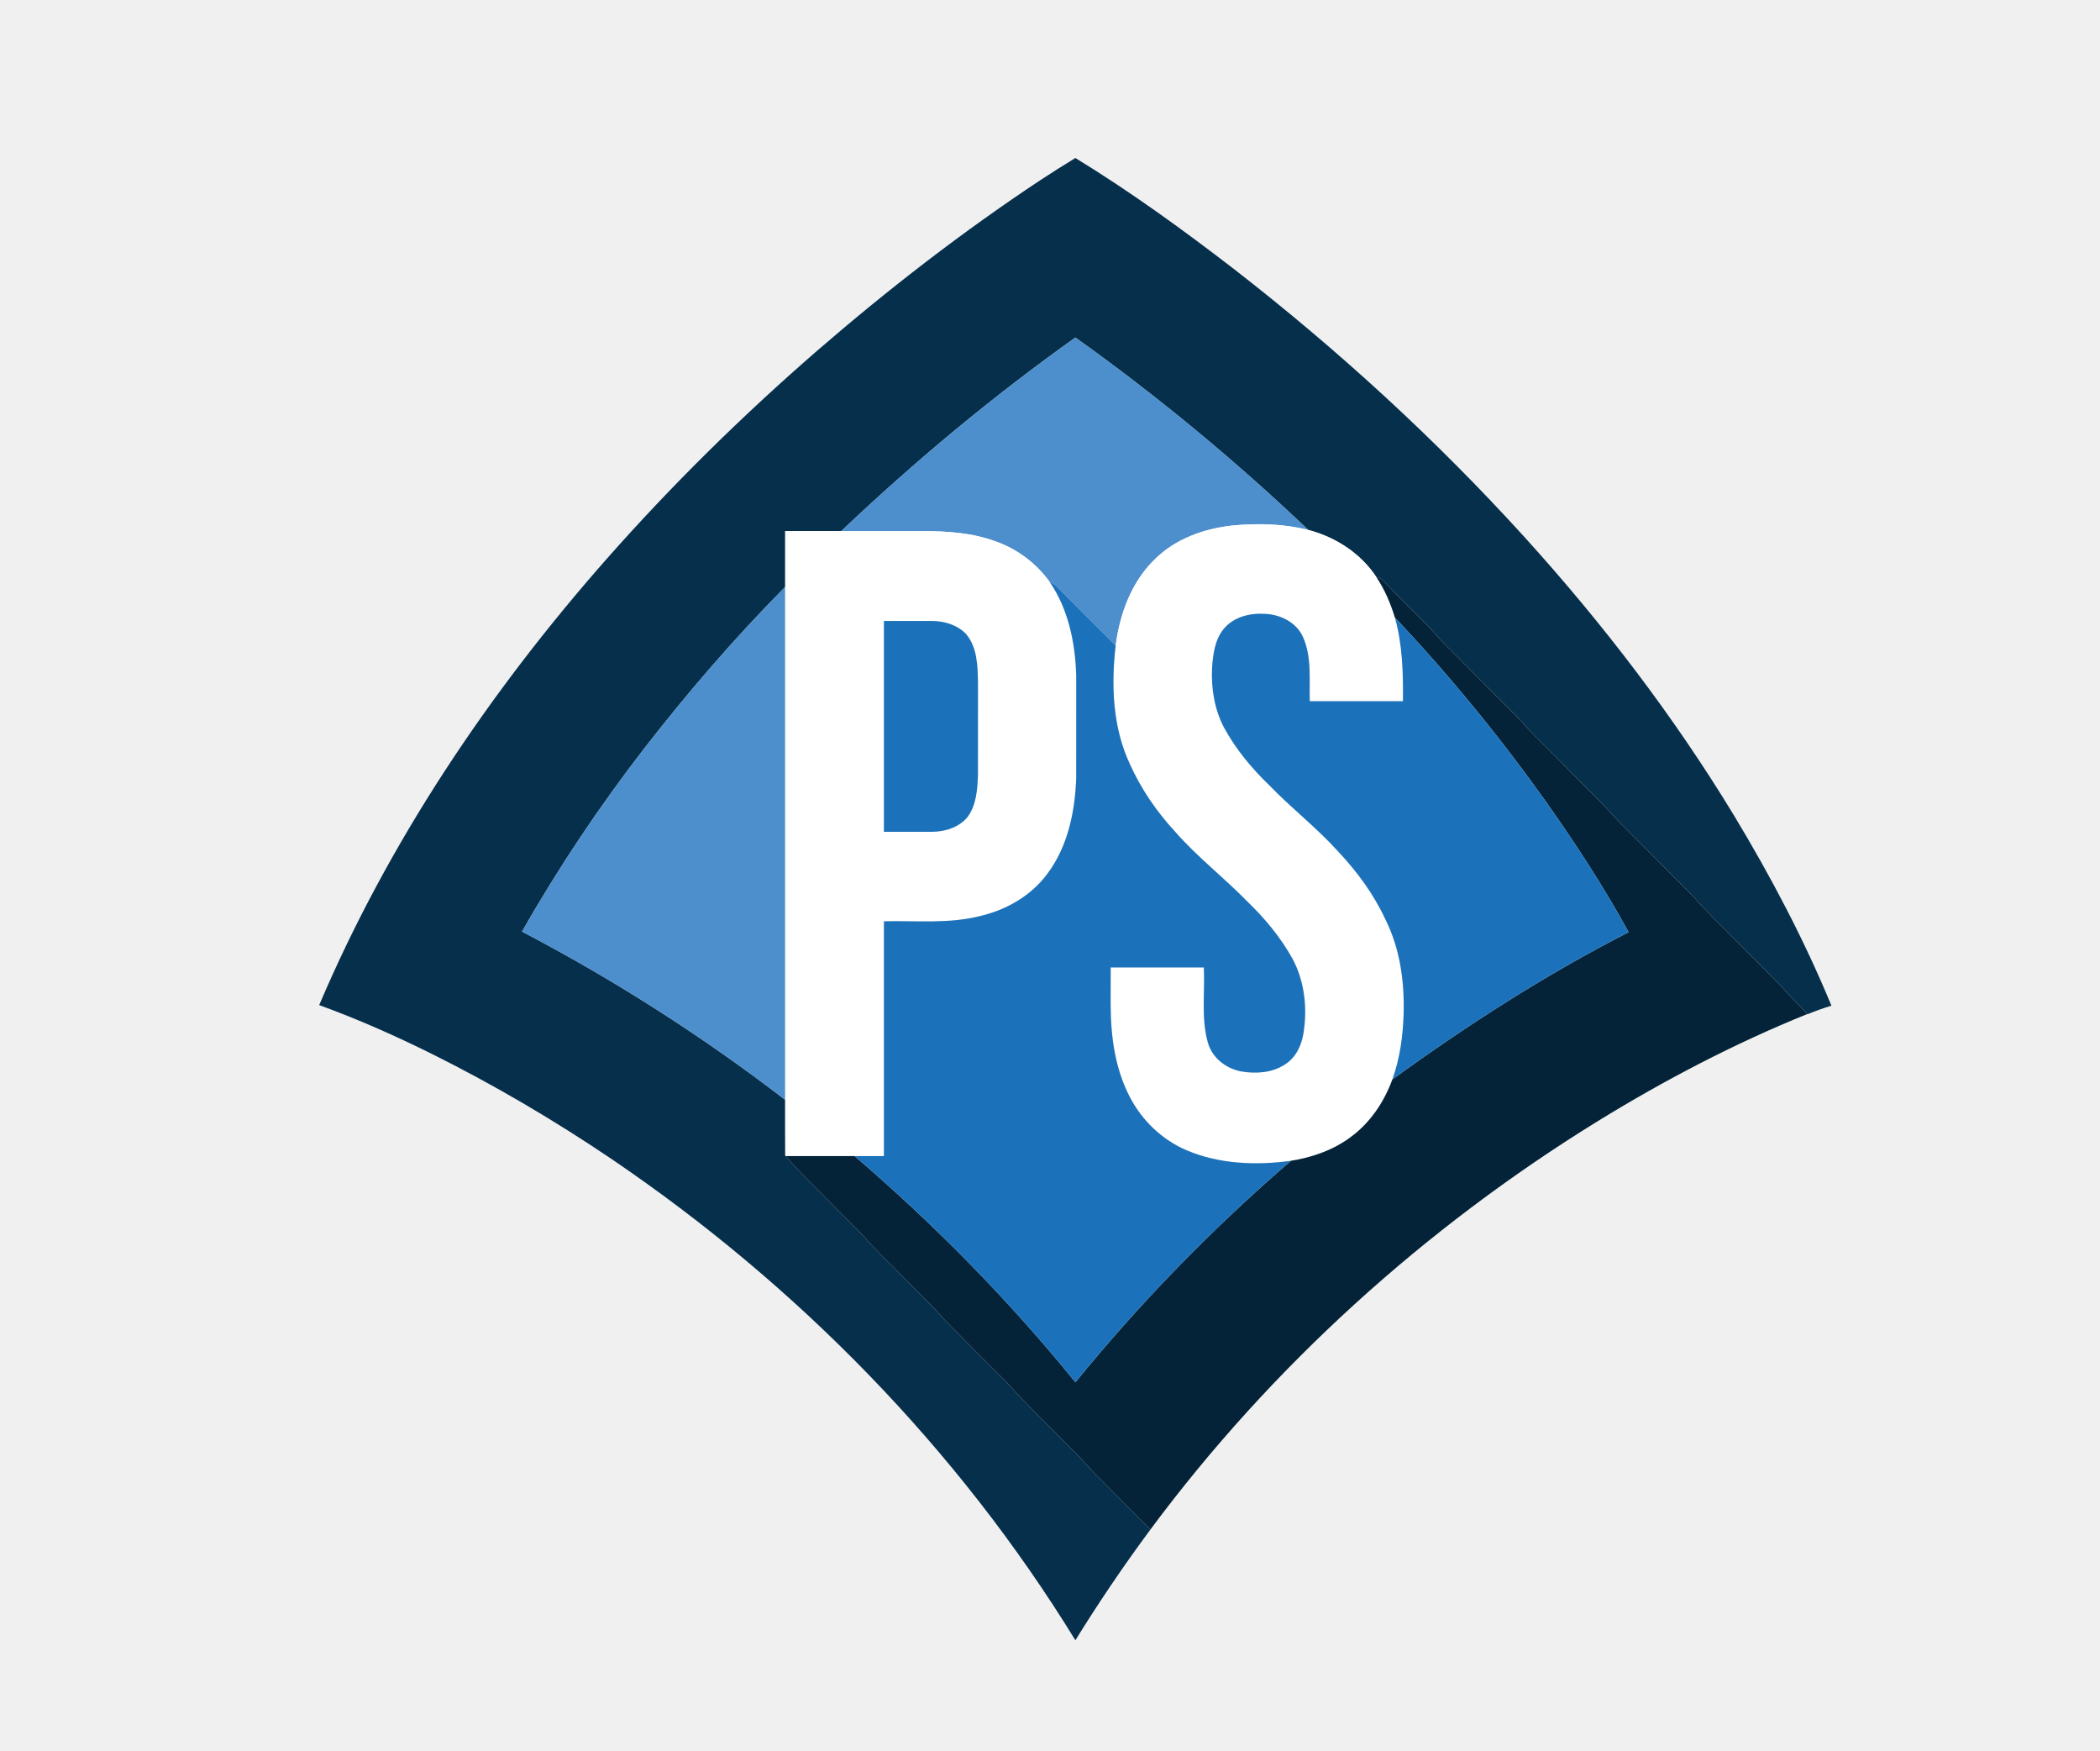
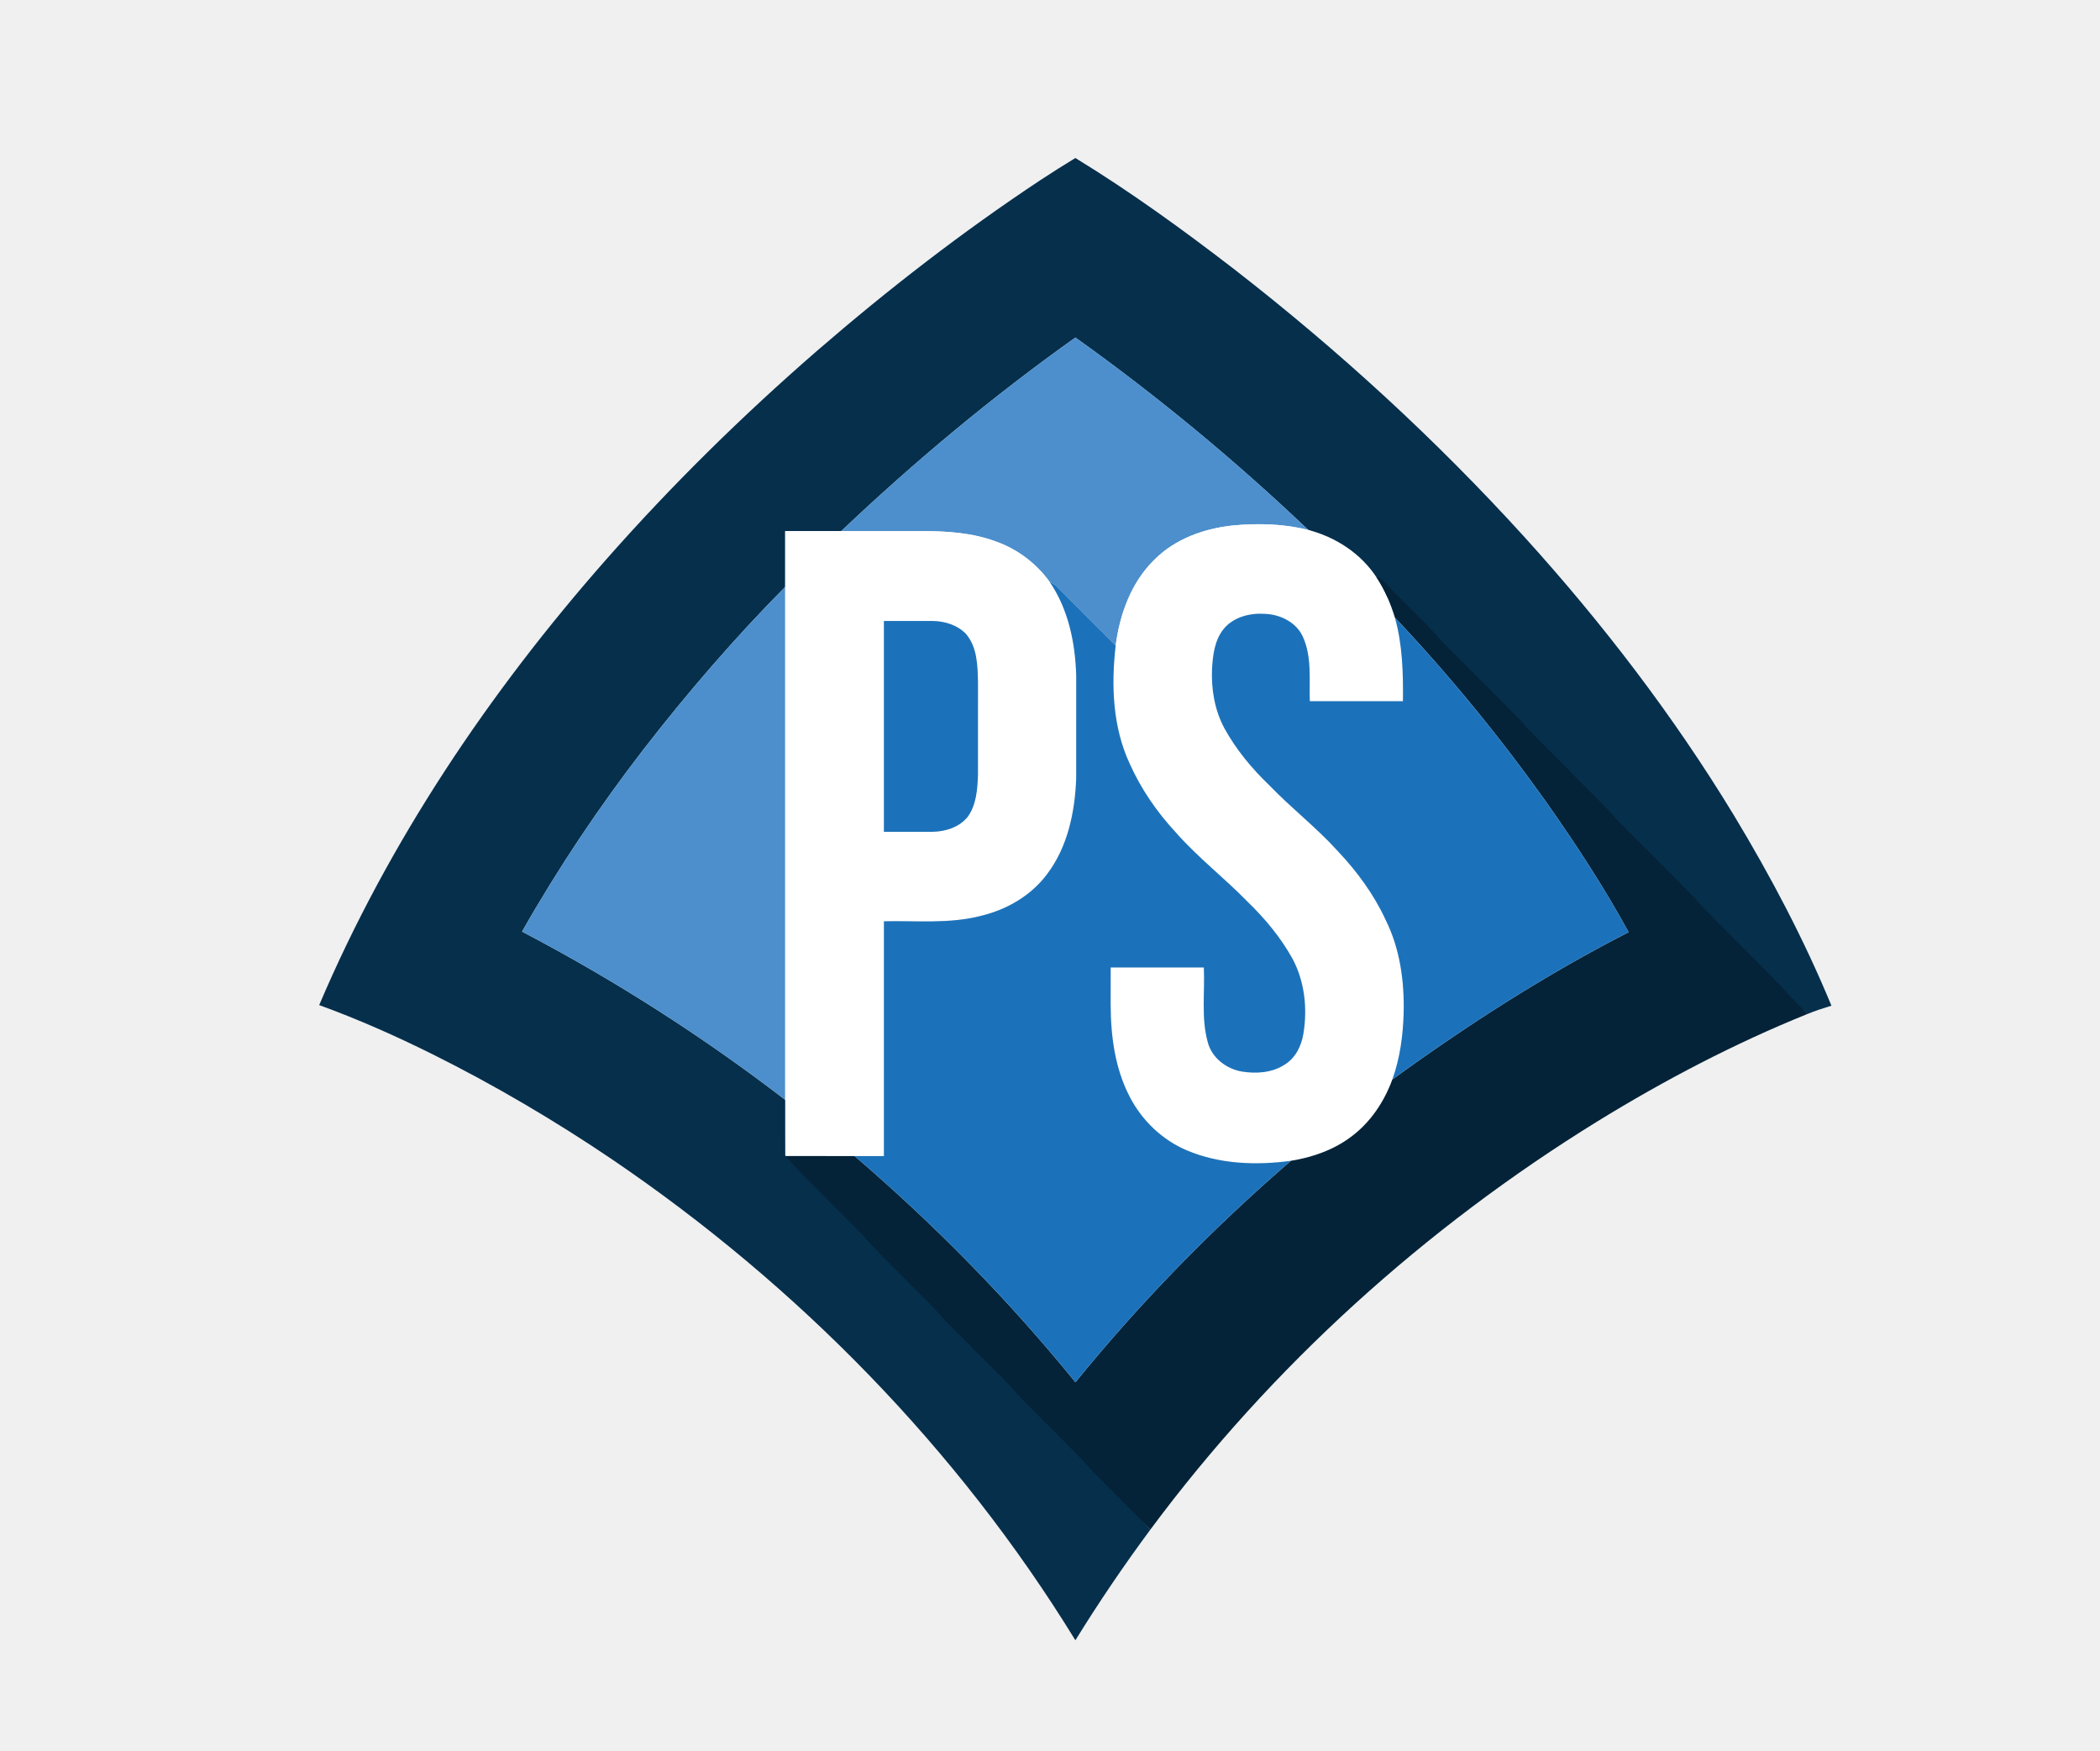
<svg xmlns="http://www.w3.org/2000/svg" version="1.1" id="svg2" xml:space="preserve" width="4000" height="3333.333" viewBox="0 0 4000 3333.333">
  <defs id="defs6">
    <clipPath clipPathUnits="userSpaceOnUse" id="clipPath18">
      <path d="M 0,2500 H 3000 V 0 H 0 Z" id="path16" />
    </clipPath>
  </defs>
  <g id="g10" transform="matrix(1.333333,0,0,-1.333333,0,3333.333)">
    <g id="g12">
      <g id="g14" clip-path="url(#clipPath18)">
        <g id="g20" transform="translate(1486.151,2242.645)">
-           <path d="m 0,0 c 16.533,10.846 33.211,21.453 50.104,31.699 78.972,-48.281 153.985,-102.704 227.269,-159.144 148.61,-115.422 287.884,-243.01 414.393,-382.333 111.39,-122.861 212.751,-255.152 298.898,-396.971 52.744,-87.322 100.544,-177.884 139.514,-272.214 -11.638,-3.551 -23.108,-7.655 -34.362,-12.286 l -0.24,0.288 c -11.135,12.982 -24.141,24.212 -34.915,37.506 -22.557,23.013 -45.425,45.737 -68.03,68.678 -19.725,20.253 -40.601,39.45 -58.958,60.974 -36.355,36.451 -72.517,73.093 -108.944,109.471 -22.628,26.013 -48.064,49.385 -71.965,74.197 -19.029,19.485 -38.706,38.346 -57.519,57.999 -12.166,14.998 -26.684,27.716 -39.93,41.658 -27.668,27.524 -54.903,55.479 -82.571,82.979 -23.924,27.956 -51.664,52.264 -76.692,79.164 -4.68,4.487 -8.855,10.774 -15.886,11.326 -22.34,34.027 -58.311,57.327 -97.377,67.502 -104.312,99.153 -215.487,191.202 -332.661,274.782 -117.942,-83.94 -229.476,-176.781 -334.484,-276.39 -26.684,-0.024 -53.368,0.024 -80.076,-0.024 0.024,-26.564 0.048,-53.104 0,-79.668 -72.229,-73.021 -139.491,-150.937 -202.385,-232.092 -63.758,-82.619 -121.973,-169.51 -173.541,-260.264 131.932,-69.061 257.864,-149.521 375.926,-240.275 0.096,-26.444 -0.12,-52.888 0.096,-79.332 l 0.744,-0.984 c 20.109,-24.14 43.409,-45.233 65.126,-67.861 15.118,-15.382 30.571,-30.404 45.569,-45.881 17.565,-20.733 37.698,-39.042 56.607,-58.503 19.917,-20.781 41.25,-40.218 59.967,-62.151 29.156,-29.299 58.167,-58.815 87.515,-87.922 29.155,-33.043 61.502,-63.111 92.169,-94.738 13.726,-12.67 25.124,-27.571 38.634,-40.457 25.029,-25.365 50.129,-50.657 75.325,-75.853 -37.914,-51.208 -73.741,-103.952 -107.192,-158.183 -167.83,273.317 -397.235,507.305 -662.37,687.158 -81.875,55.335 -167.23,105.584 -255.681,149.641 -52.815,26.276 -106.831,50.248 -162.239,70.381 99.393,233.628 242.795,446.715 410.289,636.79 93.562,106.088 194.634,205.433 301.466,298.13 C -217.335,-155.808 -111.439,-73.789 0,0" style="fill:#062f4c;fill-opacity:1;fill-rule:nonzero;stroke:none" id="path22" />
+           <path d="M 0 0 C 16.533 10.846 33.211 21.453 50.104 31.699 C 129.076 -16.582 204.089 -71.005 277.373 -127.445 C 425.983 -242.867 565.257 -370.455 691.766 -509.778 C 803.156 -632.639 904.517 -764.93 990.664 -906.749 C 1043.408 -994.071 1091.208 -1084.633 1130.178 -1178.963 C 1118.54 -1182.514 1106.692 -1186.384 1095.438 -1191.015 C 1095.438 -1191.015 768.153 -871.756 744.252 -846.944 C 725.223 -827.459 421.855 -509.682 382.789 -499.507 C 278.477 -400.354 167.302 -308.305 50.128 -224.725 C -67.814 -308.665 -179.348 -401.506 -284.356 -501.115 C -311.04 -501.139 -337.724 -501.091 -364.432 -501.139 C -364.408 -527.703 -364.384 -554.243 -364.432 -580.807 C -436.661 -653.828 -503.923 -731.744 -566.817 -812.899 C -630.575 -895.518 -688.79 -982.409 -740.358 -1073.163 C -608.426 -1142.224 -482.494 -1222.684 -364.432 -1313.438 C -364.336 -1339.882 132.124 -1901.924 157.32 -1927.12 C 119.406 -1978.328 83.579 -2031.072 50.128 -2085.303 C -117.702 -1811.986 -347.107 -1577.998 -612.242 -1398.145 C -694.117 -1342.81 -779.472 -1292.561 -867.923 -1248.504 C -920.738 -1222.228 -974.754 -1198.256 -1030.162 -1178.123 C -930.769 -944.495 -787.367 -731.408 -619.873 -541.333 C -526.311 -435.245 -425.239 -335.9 -318.407 -243.203 C -217.335 -155.808 -111.439 -73.789 0 0" style="fill:#062f4c;fill-opacity:1;fill-rule:nonzero;stroke:none" id="path22" />
        </g>
        <g id="g24" transform="translate(1201.795,1741.53)">
          <path d="M 0,0 C 105.008,99.609 216.543,192.45 334.485,276.39 451.659,192.81 562.833,100.76 667.146,1.608 c -34.987,8.83 -71.51,9.718 -107.264,6.431 -41.202,-4.296 -82.907,-19.077 -112.543,-48.953 -33.019,-32.155 -49.456,-77.604 -55.311,-122.501 -28.124,27.908 -56.104,55.983 -84.035,84.083 -2.976,2.976 -6.839,4.823 -10.391,6.911 -19.029,26.348 -45.953,46.673 -76.62,57.495 C 187.555,-2.472 151.513,-0.12 116.166,0 Z" style="fill:#4c8fcc;fill-opacity:1;fill-rule:nonzero;stroke:none" id="path26" />
        </g>
        <g id="g28" transform="translate(919.3342,1429.746)">
          <path d="m 0,0 c 62.894,81.156 130.156,159.072 202.385,232.092 0.048,-244.21 0.024,-488.421 0,-732.631 C 84.323,-409.785 -41.61,-329.325 -173.541,-260.264 -121.973,-169.51 -63.758,-82.619 0,0" style="fill:#4c8fcc;fill-opacity:1;fill-rule:nonzero;stroke:none" id="path30" />
        </g>
        <g id="g32" transform="translate(1649.134,1700.617)">
          <path d="m 0,0 c 29.635,29.875 71.341,44.657 112.543,48.952 35.754,3.288 72.277,2.4 107.263,-6.431 39.066,-10.174 75.037,-33.474 97.377,-67.501 11.879,-17.661 20.181,-37.411 26.42,-57.687 10.871,-38.802 11.95,-79.356 11.446,-119.358 -44.345,-0.072 -88.69,0.048 -133.035,-0.072 -1.032,30.907 3.263,63.686 -10.175,92.626 -9.526,20.325 -32.107,31.243 -53.751,32.131 -21.453,1.44 -45.065,-4.32 -59.175,-21.597 -12.79,-15.861 -15.382,-37.002 -16.558,-56.655 -1.295,-29.132 3.696,-59.031 17.518,-84.923 16.821,-30.619 39.378,-57.783 64.526,-81.9 31.387,-32.634 67.501,-60.374 97.857,-94.041 27.332,-28.988 51.256,-61.479 68.005,-97.785 20.541,-41.13 26.972,-87.827 25.82,-133.372 -0.912,-32.107 -5.231,-64.406 -16.149,-94.737 -11.59,-31.699 -31.123,-61.047 -58.335,-81.371 -25.124,-19.125 -55.696,-29.852 -86.651,-34.771 -49.552,-6.743 -101.888,-4.847 -148.465,14.854 -35.227,14.829 -64.238,42.689 -81.708,76.548 -20.996,40.242 -27.115,86.339 -27.259,131.212 0.048,17.829 0,35.658 0.048,53.463 44.345,0.048 88.69,-0.023 133.059,0.048 1.728,-35.538 -4.055,-72.06 5.663,-106.807 5.783,-22.173 26.204,-37.794 48.185,-41.754 20.733,-3.431 43.577,-2.015 61.622,9.791 15.502,9.43 23.949,26.78 26.78,44.225 5.903,35.922 1.872,74.293 -15.381,106.688 -16.918,30.595 -39.474,57.711 -64.55,81.899 -33.187,34.099 -71.173,63.254 -102.585,99.081 -26.756,28.867 -49.408,61.646 -65.486,97.641 -24.572,52.48 -26.731,112.422 -20.18,169.102 C -49.456,-77.604 -33.019,-32.155 0,0" style="fill:#ffffff;fill-opacity:1;fill-rule:nonzero;stroke:none" id="path34" />
        </g>
        <g id="g36" transform="translate(1262.721,1613.126)">
          <path d="m 0,0 v -301.13 c 23.204,0.024 46.409,-0.048 69.613,0.024 18.525,0.288 38.202,6.575 50.153,21.429 12.43,17.277 13.917,39.522 14.613,60.111 0.024,43.985 -0.048,87.994 0.024,131.979 -0.48,23.637 -0.983,50.369 -17.277,69.23 C 104.864,-5.711 86.867,-0.24 69.589,0 46.385,0.048 23.204,0.024 0,0 m -141.002,128.38 c 26.708,0.048 53.392,0 80.075,0.024 H 55.24 c 35.346,-0.12 71.389,-2.471 104.815,-14.925 30.668,-10.823 57.592,-31.148 76.621,-57.496 26.852,-39.09 36.69,-87.202 38.058,-133.947 0.024,-48.833 0.096,-97.689 -0.024,-146.521 -1.728,-47.993 -11.974,-97.953 -41.514,-136.971 -22.748,-30.644 -57.495,-50.801 -94.281,-59.583 -45.377,-11.878 -92.578,-6.791 -138.891,-7.847 -0.072,-111.799 0,-223.574 -0.024,-335.373 -13.942,0 -27.86,0.024 -41.778,-0.024 -32.802,0.072 -65.605,0 -98.384,0.048 l -0.744,0.984 c -0.216,26.444 0,52.888 -0.096,79.332 0.024,244.211 0.048,488.421 0,732.632 0.048,26.563 0.024,53.103 0,79.667" style="fill:#ffffff;fill-opacity:1;fill-rule:nonzero;stroke:none" id="path38" />
        </g>
        <g id="g40" transform="translate(1966.317,1675.636)">
          <path d="m 0,0 c 7.031,-0.552 11.206,-6.839 15.885,-11.326 25.029,-26.9 52.768,-51.208 76.693,-79.164 27.667,-27.5 54.903,-55.456 82.571,-82.979 13.246,-13.942 27.764,-26.66 39.93,-41.658 18.813,-19.653 38.49,-38.514 57.519,-57.999 23.9,-24.812 49.337,-48.185 71.965,-74.197 36.427,-36.378 72.589,-73.02 108.943,-109.471 18.358,-21.524 39.234,-40.722 58.959,-60.974 22.605,-22.941 45.473,-45.665 68.03,-68.678 10.774,-13.294 23.78,-24.524 34.914,-37.506 -103.904,-41.97 -203.488,-94.114 -298.922,-152.761 -246.994,-152.28 -466.224,-350.298 -639.333,-583.398 -25.197,25.196 -50.297,50.488 -75.325,75.852 -13.51,12.886 -24.908,27.788 -38.634,40.458 -30.667,31.627 -63.014,61.695 -92.17,94.738 -29.347,29.107 -58.359,58.623 -87.514,87.922 -18.717,21.933 -40.05,41.37 -59.967,62.151 -18.909,19.461 -39.042,37.77 -56.607,58.503 -14.998,15.477 -30.452,30.499 -45.569,45.88 -21.717,22.629 -45.017,43.722 -65.126,67.862 32.779,-0.048 65.582,0.024 98.384,-0.048 114.391,-98.097 220.407,-205.984 315.384,-322.99 92.914,114.318 196.242,220.022 307.753,316.271 30.955,4.919 61.526,15.646 86.65,34.771 27.212,20.325 46.745,49.672 58.335,81.371 107.312,77.988 219.327,149.929 337.509,210.376 -35.299,64.67 -75.829,126.437 -118.254,186.643 C 176.253,-228.037 104.24,-140.115 26.42,-57.687 20.181,-37.41 11.878,-17.661 0,0" style="fill:#042338;fill-opacity:1;fill-rule:nonzero;stroke:none" id="path42" />
        </g>
        <g id="g44" transform="translate(1499.397,1669.109)">
          <path d="m 0,0 c 3.551,-2.088 7.415,-3.935 10.39,-6.911 27.932,-28.1 55.912,-56.175 84.036,-84.083 -6.551,-56.679 -4.392,-116.622 20.18,-169.102 16.078,-35.994 38.73,-68.774 65.486,-97.641 31.412,-35.826 69.398,-64.982 102.585,-99.081 25.076,-24.188 47.632,-51.304 64.55,-81.899 17.253,-32.395 21.284,-70.765 15.381,-106.688 -2.831,-17.445 -11.278,-34.794 -26.78,-44.225 -18.045,-11.806 -40.889,-13.222 -61.622,-9.79 -21.981,3.959 -42.402,19.58 -48.185,41.753 -9.718,34.747 -3.935,71.269 -5.663,106.808 -44.369,-0.072 -88.714,0 -133.059,-0.048 -0.048,-17.806 0,-35.635 -0.048,-53.464 0.144,-44.873 6.263,-90.97 27.259,-131.212 17.47,-33.859 46.481,-61.718 81.708,-76.548 46.577,-19.701 98.913,-21.597 148.465,-14.854 -111.511,-96.249 -214.839,-201.953 -307.753,-316.271 -94.977,117.006 -200.993,224.893 -315.383,322.99 13.918,0.048 27.836,0.024 41.777,0.024 0.024,111.799 -0.048,223.574 0.024,335.372 46.313,1.056 93.514,-4.031 138.891,7.847 36.786,8.783 71.533,28.94 94.282,59.583 29.539,39.018 39.785,88.978 41.513,136.971 0.12,48.833 0.048,97.689 0.024,146.522 C 36.69,-87.203 26.852,-39.09 0,0" style="fill:#1c72ba;fill-opacity:1;fill-rule:nonzero;stroke:none" id="path46" />
        </g>
        <g id="g48" transform="translate(1748.047,1601.68)">
          <path d="M 0,0 C 14.11,17.277 37.722,23.036 59.175,21.597 80.82,20.709 103.4,9.791 112.927,-10.534 c 13.438,-28.94 9.142,-61.719 10.174,-92.626 44.345,0.12 88.691,0 133.036,0.072 0.504,40.002 -0.576,80.556 -11.447,119.358 77.82,-82.428 149.833,-170.35 215.583,-262.664 42.426,-60.207 82.956,-121.973 118.254,-186.643 -118.182,-60.447 -230.196,-132.388 -337.508,-210.376 10.918,30.331 15.238,62.63 16.149,94.737 1.152,45.545 -5.279,92.242 -25.82,133.372 -16.749,36.306 -40.673,68.797 -68.005,97.785 -30.355,33.667 -66.47,61.406 -97.857,94.041 -25.148,24.117 -47.705,51.28 -64.526,81.9 -13.822,25.892 -18.813,55.791 -17.517,84.923 C -15.382,-37.002 -12.79,-15.862 0,0" style="fill:#1c72ba;fill-opacity:1;fill-rule:nonzero;stroke:none" id="path50" />
        </g>
        <g id="g52" transform="translate(1262.721,1613.126)">
          <path d="m 0,0 c 23.204,0.024 46.385,0.048 69.589,0 17.278,-0.24 35.275,-5.711 47.537,-18.357 16.294,-18.861 16.797,-45.593 17.277,-69.23 -0.072,-43.985 0,-87.994 -0.024,-131.979 -0.696,-20.589 -2.183,-42.834 -14.613,-60.111 -11.951,-14.854 -31.628,-21.141 -50.153,-21.429 -23.204,-0.072 -46.409,0 -69.613,-0.024 z" style="fill:#1c72ba;fill-opacity:1;fill-rule:nonzero;stroke:none" id="path54" />
        </g>
      </g>
    </g>
  </g>
</svg>
